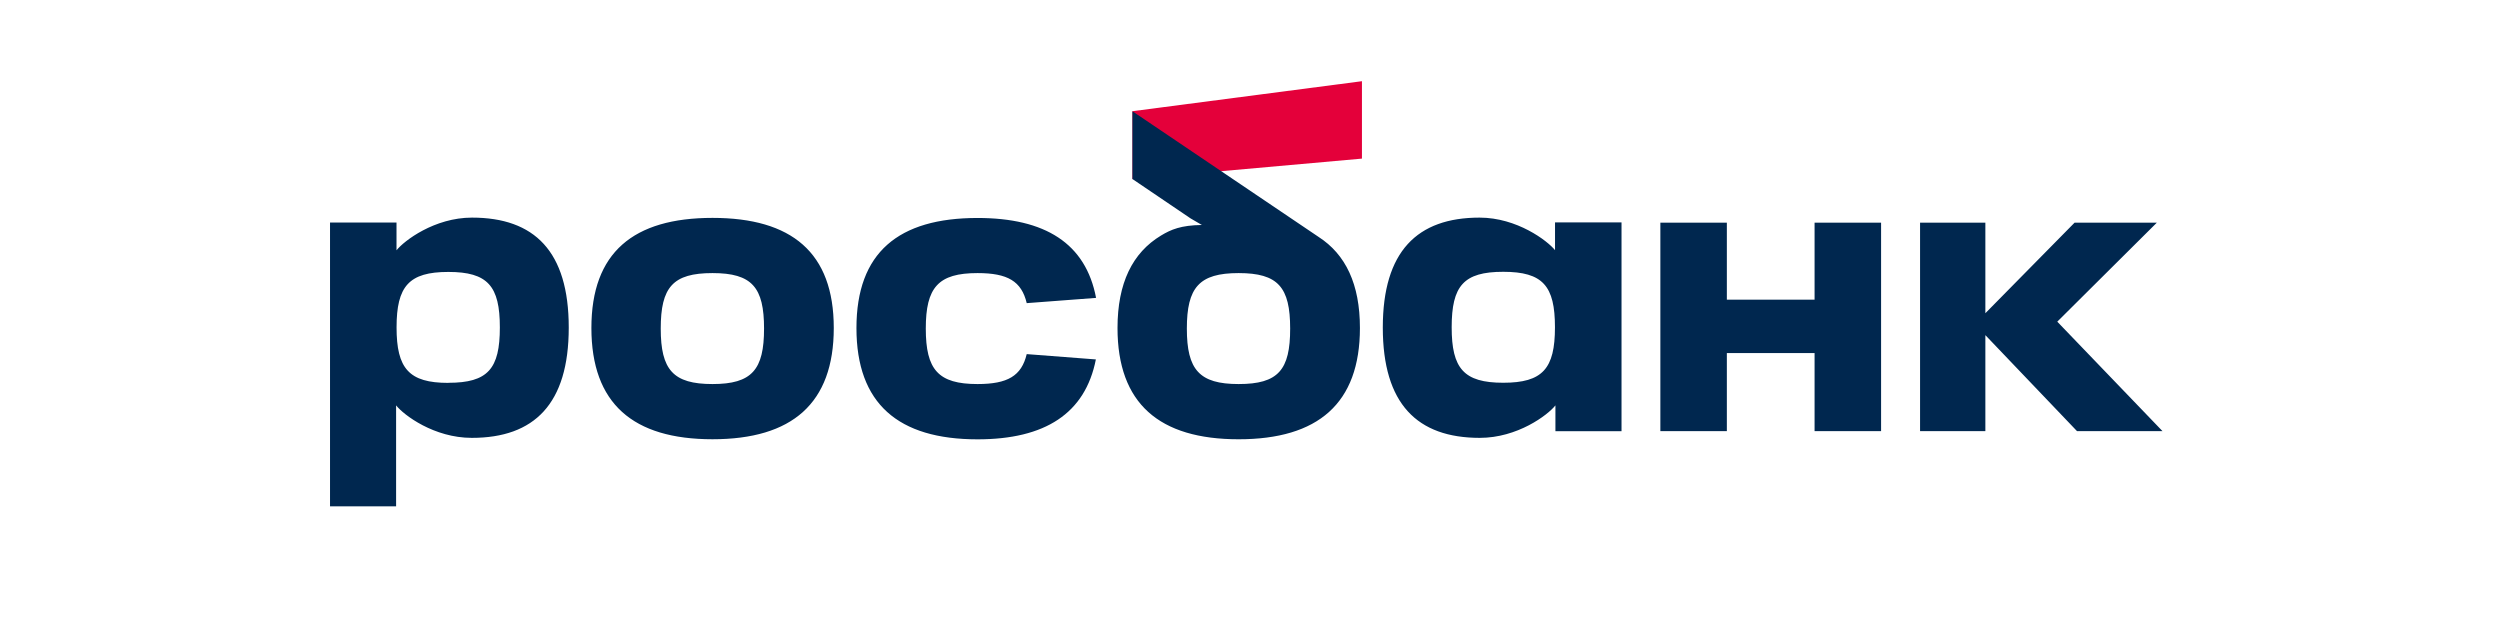
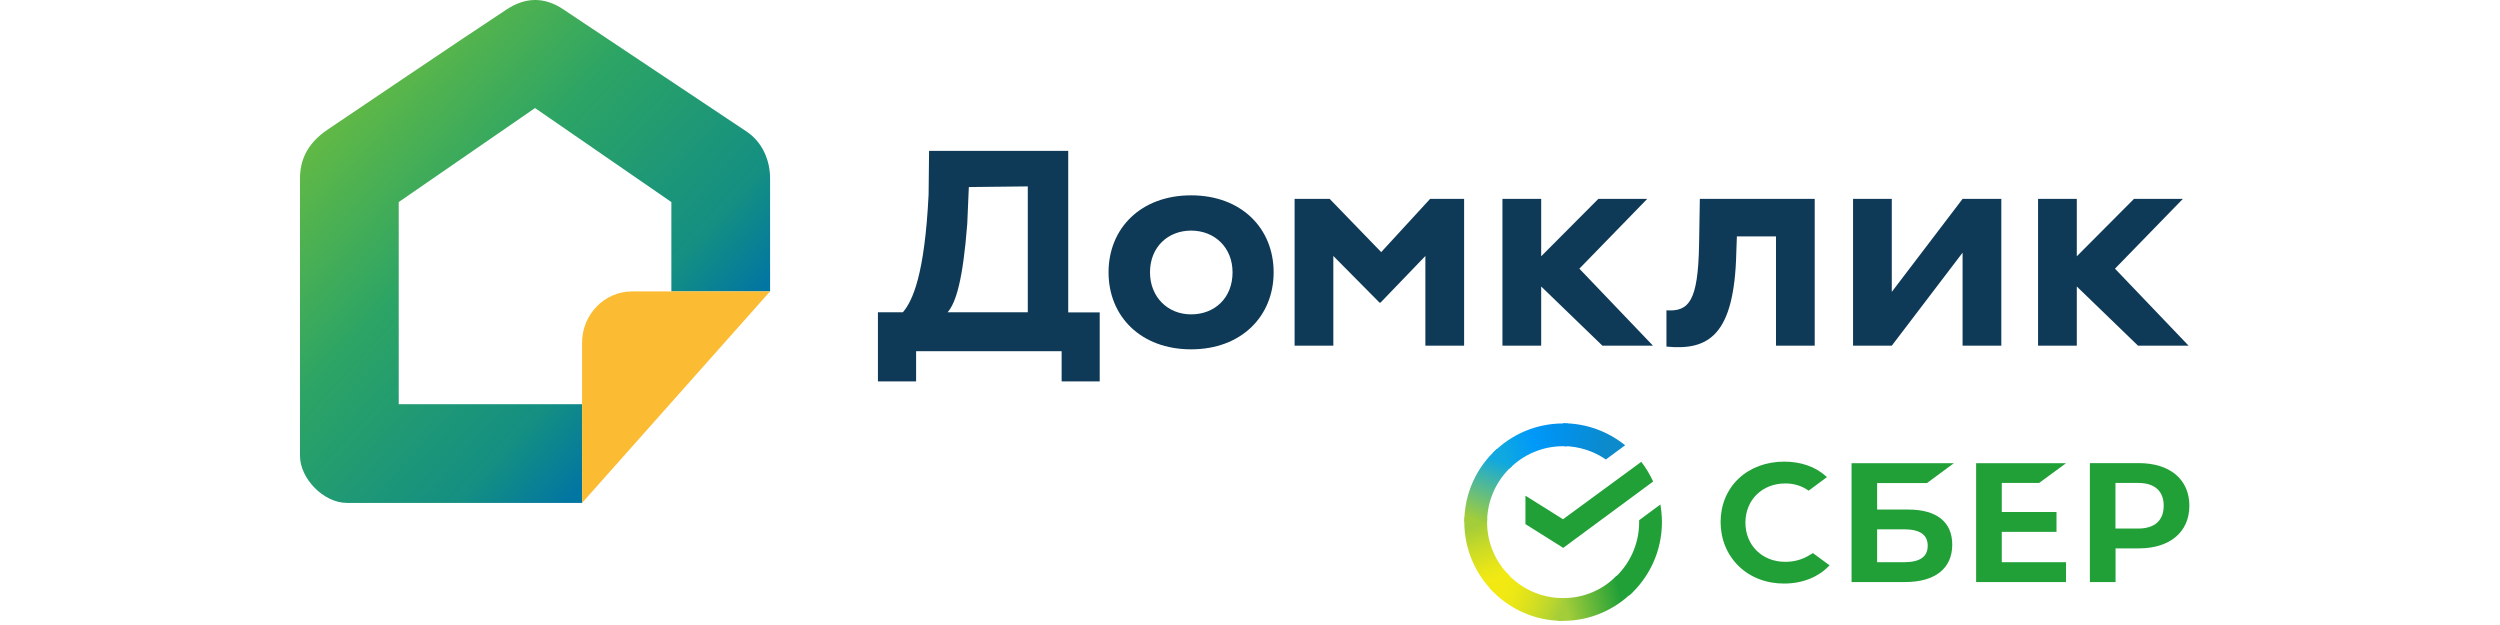
<svg xmlns="http://www.w3.org/2000/svg" width="200" height="50" viewBox="0 0 200 50" fill="none">
-   <path d="M108.956 6.496L90.596 8.895V14.328L108.956 12.689V6.496Z" fill="#E4003A" />
-   <path fill-rule="evenodd" clip-rule="evenodd" d="M105.481 18.949L90.596 8.902V14.323L95.237 17.466L96.151 17.999C94.483 18.019 93.685 18.358 92.883 18.842C90.591 20.224 89.401 22.654 89.401 26.239C89.401 32.281 92.736 35.142 99.089 35.142C105.442 35.142 108.794 32.281 108.794 26.239C108.794 22.742 107.66 20.351 105.481 18.949ZM99.089 30.724C95.939 30.724 94.948 29.577 94.948 26.286C94.948 22.994 95.932 21.847 99.089 21.847C102.246 21.847 103.213 22.972 103.213 26.286C103.213 29.599 102.263 30.724 99.089 30.724ZM52.859 26.286C52.859 29.583 53.843 30.724 57 30.724C60.157 30.724 61.124 29.577 61.124 26.286C61.124 22.994 60.171 21.847 57 21.847C53.828 21.847 52.859 22.972 52.859 26.286ZM47.312 26.238C47.312 20.196 50.669 17.431 57 17.431C63.33 17.431 66.702 20.196 66.702 26.238C66.702 32.279 63.367 35.14 57 35.14C50.632 35.14 47.312 32.279 47.312 26.238ZM31.721 20.024C32.325 19.258 34.762 17.409 37.759 17.409C42.748 17.409 45.5 20.098 45.5 26.206C45.5 32.314 42.745 35.029 37.743 35.029C34.728 35.029 32.309 33.213 31.688 32.431V40.504H26.402V17.805H31.721V20.024ZM31.725 26.193C31.725 29.486 32.716 30.631 35.866 30.631V30.624C39.038 30.624 39.988 29.503 39.988 26.193C39.988 22.883 39.023 21.755 35.866 21.755C32.709 21.755 31.725 22.899 31.725 26.193ZM145.166 17.812V23.976H138.148V17.812H132.829V34.493H138.148V28.244H145.166V34.493H150.487V17.812H145.166ZM118.381 35.029C113.375 35.029 110.624 32.308 110.624 26.206C110.624 20.114 113.373 17.409 118.363 17.409C121.358 17.409 123.795 19.258 124.402 20.013V17.794H129.722V34.494H124.434V32.431C123.813 33.213 121.394 35.029 118.381 35.029ZM120.258 21.744C117.084 21.744 116.134 22.868 116.134 26.182C116.132 29.479 117.103 30.62 120.258 30.62C123.413 30.62 124.397 29.492 124.397 26.182C124.397 22.872 123.432 21.744 120.258 21.744ZM82.137 28.329C81.722 30.073 80.61 30.724 78.202 30.724C75.052 30.724 74.063 29.577 74.063 26.285C74.063 22.994 75.052 21.847 78.202 21.847C80.61 21.847 81.722 22.496 82.138 24.251L87.686 23.831C86.857 19.467 83.61 17.438 78.202 17.438C71.871 17.438 68.516 20.203 68.516 26.245C68.516 32.286 71.85 35.147 78.202 35.147C83.606 35.147 86.82 33.076 87.669 28.754L82.137 28.329ZM164.582 25.733L173 34.491H166.162L158.829 26.811V27.214V28.658V34.491H153.605V17.812H158.829V25.058L165.968 17.812H172.548L164.582 25.733Z" fill="#00274F" />
+   <path d="M27.761 40.233H46.564V32.336H31.898V16.165L42.803 8.644L53.709 16.165V23.31H61.607V14.285C61.607 12.78 60.963 11.348 59.727 10.524L45.06 0.746C43.556 -0.257 42.051 -0.241 40.547 0.746C36.536 3.379 28.061 9.133 26.256 10.336C24.451 11.539 24 12.959 24 14.285V36.473C24 38.278 25.88 40.233 27.761 40.233Z" fill="url(#paint0_linear_3018_10697)" />
+   <path d="M46.565 40.234V27.424C46.565 25.151 48.36 23.311 50.579 23.311H61.607L46.565 40.234Z" fill="#FBBC33" />
+   <path d="M70.242 24.983H72.228C72.995 24.087 73.972 22.027 74.288 15.558L74.326 12.068H85.458V24.99H87.977V30.511H84.931V28.096H73.288V30.511H70.234V24.983H70.242ZM75.808 24.983H82.223V14.912L77.507 14.964L77.38 17.913C77.034 22.403 76.477 24.215 75.808 24.983Z" fill="#0E3A57" />
+   <path d="M95.287 15.627C99.304 15.627 101.891 18.259 101.891 21.787C101.891 25.307 99.304 27.947 95.287 27.947C91.271 27.947 88.684 25.314 88.684 21.787C88.684 18.259 91.271 15.627 95.287 15.627ZM95.287 25.149C97.197 25.149 98.604 23.818 98.604 21.787C98.604 19.801 97.175 18.448 95.287 18.448C93.452 18.448 92 19.749 92 21.787C92 23.742 93.399 25.149 95.287 25.149Z" fill="#0E3A57" />
+   <path d="M103.568 15.912H106.374L110.496 20.169L114.407 15.912H117.129V27.653H114.03V20.478L110.443 24.208H110.36L106.667 20.478V27.653H103.568V15.912Z" fill="#0E3A57" />
+   <path d="M163.045 15.912H166.144V27.653H163.045V15.912ZM169.198 21.493L175.087 27.653H171.04L164.918 21.734L170.717 15.912H174.628L169.198 21.493Z" fill="#0E3A57" />
+   <path d="M120.195 15.912H123.294V27.653H120.195V15.912ZM126.348 21.493L132.237 27.653H128.191L122.068 21.734L127.867 15.912H131.778L126.348 21.493Z" fill="#0E3A57" />
+   <path d="M142.071 18.913H138.95L138.905 20.184C138.754 26.871 136.664 28.052 133.316 27.728V24.825C135.114 24.945 135.843 24.103 135.926 19.59L135.987 15.912H145.177V27.653H142.079V18.913H142.071Z" fill="#0E3A57" />
+   <path d="M148.244 27.653V15.912H151.343V23.351L157.006 15.912H160.105V27.653H157.006V20.214L151.343 27.653H148.244Z" fill="#0E3A57" />
+   <path d="M163.13 38.636L165.281 37.057H158.09V46.564H165.281V44.977H160.143V42.547H164.521V40.96H160.143V38.636H163.13Z" fill="#21A038" />
+   <path d="M152.668 40.765H150.17V38.644H154.157L156.308 37.057H148.125V46.564H152.404C154.811 46.564 156.18 45.473 156.18 43.57C156.18 41.758 154.931 40.765 152.668 40.765ZM152.307 44.977H150.17V42.344H152.307C153.608 42.344 154.217 42.788 154.217 43.66C154.217 44.563 153.57 44.977 152.307 44.977Z" fill="#21A038" />
+   <path d="M171.103 37.049H167.191V46.563H169.245V43.871H171.103C173.6 43.871 175.149 42.554 175.149 40.456C175.149 38.358 173.6 37.049 171.103 37.049ZM171.057 42.284H169.237V38.636H171.057C172.374 38.636 173.096 39.283 173.096 40.456C173.096 41.637 172.374 42.284 171.057 42.284Z" fill="#21A038" />
+   <path d="M144.598 44.504C144.072 44.797 143.462 44.947 142.823 44.947C140.973 44.947 139.634 43.624 139.634 41.811C139.634 39.998 140.973 38.675 142.823 38.675C143.523 38.675 144.154 38.87 144.689 39.254L146.155 38.171L146.058 38.08C145.2 37.321 144.049 36.93 142.733 36.93C141.312 36.93 140.018 37.411 139.093 38.283C138.16 39.163 137.648 40.397 137.648 41.758C137.648 43.127 138.16 44.376 139.085 45.278C140.01 46.188 141.304 46.685 142.718 46.685C144.2 46.685 145.486 46.166 146.366 45.226C145.689 44.729 145.035 44.248 145.035 44.248L144.598 44.504Z" fill="#21A038" />
+   <path d="M131.303 36.945C131.677 37.428 131.989 37.958 132.253 38.519L125.057 43.83L122.035 41.93V39.656L125.041 41.54L131.303 36.945Z" fill="#21A038" />
+   <path d="M118.967 41.772C118.967 41.663 118.967 41.57 118.982 41.461L117.16 41.367C117.16 41.492 117.145 41.632 117.145 41.757C117.145 43.937 118.032 45.916 119.466 47.349L120.758 46.056C119.653 44.965 118.967 43.454 118.967 41.772Z" fill="url(#paint1_linear_3018_10697)" />
+   <path d="M125.041 35.697C125.15 35.697 125.244 35.697 125.353 35.713L125.446 33.891C125.322 33.891 125.182 33.875 125.057 33.875C122.876 33.875 120.898 34.763 119.465 36.196L120.758 37.489C121.848 36.383 123.375 35.697 125.041 35.697Z" fill="url(#paint2_linear_3018_10697)" />
+   <path d="M125.042 47.848C124.933 47.848 124.84 47.848 124.73 47.832L124.637 49.655C124.761 49.655 124.902 49.67 125.026 49.67C127.207 49.67 129.185 48.782 130.618 47.349L129.325 46.057C128.235 47.178 126.724 47.848 125.042 47.848Z" fill="url(#paint3_linear_3018_10697)" />
+   <path d="M128.468 36.758L130.01 35.621C128.655 34.531 126.926 33.861 125.041 33.861V35.684C126.319 35.699 127.503 36.089 128.468 36.758Z" fill="url(#paint4_linear_3018_10697)" />
+   <path d="M132.955 41.773C132.955 41.29 132.908 40.823 132.831 40.355L131.132 41.617C131.132 41.664 131.132 41.726 131.132 41.773C131.132 43.564 130.354 45.169 129.123 46.275L130.354 47.63C131.943 46.197 132.955 44.094 132.955 41.773Z" fill="#21A038" />
+   <path d="M125.042 47.847C123.251 47.847 121.646 47.069 120.541 45.838L119.186 47.069C120.634 48.673 122.721 49.67 125.042 49.67V47.847Z" fill="url(#paint5_linear_3018_10697)" />
+   <path d="M120.977 37.271L119.746 35.916C118.142 37.365 117.145 39.452 117.145 41.773H118.967C118.967 39.997 119.746 38.377 120.977 37.271Z" fill="url(#paint6_linear_3018_10697)" />
+   <defs>
+     <linearGradient id="paint0_linear_3018_10697" x1="24.839" y1="7.902" x2="52.04" y2="32.831" gradientUnits="userSpaceOnUse">
+       <stop stop-color="#6BBD3F" />
+       <stop offset="0.427" stop-color="#2CA465" />
+       <stop offset="0.828" stop-color="#148F82" />
+       <stop offset="1" stop-color="#0276A2" />
+     </linearGradient>
+     <linearGradient id="paint1_linear_3018_10697" x1="119.836" y1="47.128" x2="117.841" y2="41.36" gradientUnits="userSpaceOnUse">
+       <stop offset="0.144" stop-color="#F2E913" />
+       <stop offset="0.304" stop-color="#E7E518" />
+       <stop offset="0.582" stop-color="#CADB26" />
+       <stop offset="0.891" stop-color="#A3CD39" />
+     </linearGradient>
+     <linearGradient id="paint2_linear_3018_10697" x1="119.986" y1="36.518" x2="125.126" y2="34.559" gradientUnits="userSpaceOnUse">
+       <stop offset="0.059" stop-color="#0FA8E0" />
+       <stop offset="0.538" stop-color="#0099F9" />
+       <stop offset="0.923" stop-color="#0291EB" />
+     </linearGradient>
+     <linearGradient id="paint3_linear_3018_10697" x1="124.531" y1="48.561" x2="130.343" y2="47.248" gradientUnits="userSpaceOnUse">
+       <stop offset="0.123" stop-color="#A3CD39" />
+       <stop offset="0.285" stop-color="#86C339" />
+       <stop offset="0.869" stop-color="#21A038" />
+     </linearGradient>
+     <linearGradient id="paint4_linear_3018_10697" x1="124.665" y1="34.482" x2="129.634" y2="36.015" gradientUnits="userSpaceOnUse">
+       <stop offset="0.057" stop-color="#0291EB" />
+       <stop offset="0.79" stop-color="#0C8ACB" />
+     </linearGradient>
+     <linearGradient id="paint5_linear_3018_10697" x1="119.647" y1="46.847" x2="125.056" y2="48.868" gradientUnits="userSpaceOnUse">
+       <stop offset="0.132" stop-color="#F2E913" />
+       <stop offset="0.298" stop-color="#EBE716" />
+       <stop offset="0.531" stop-color="#D9E01F" />
+       <stop offset="0.802" stop-color="#BBD62D" />
+       <stop offset="0.983" stop-color="#A3CD39" />
+     </linearGradient>
+     <linearGradient id="paint6_linear_3018_10697" x1="117.827" y1="41.992" x2="119.999" y2="36.344" gradientUnits="userSpaceOnUse">
+       <stop offset="0.07" stop-color="#A3CD39" />
+       <stop offset="0.26" stop-color="#81C55F" />
+       <stop offset="0.922" stop-color="#0FA8E0" />
+     </linearGradient>
+   </defs>
</svg>
